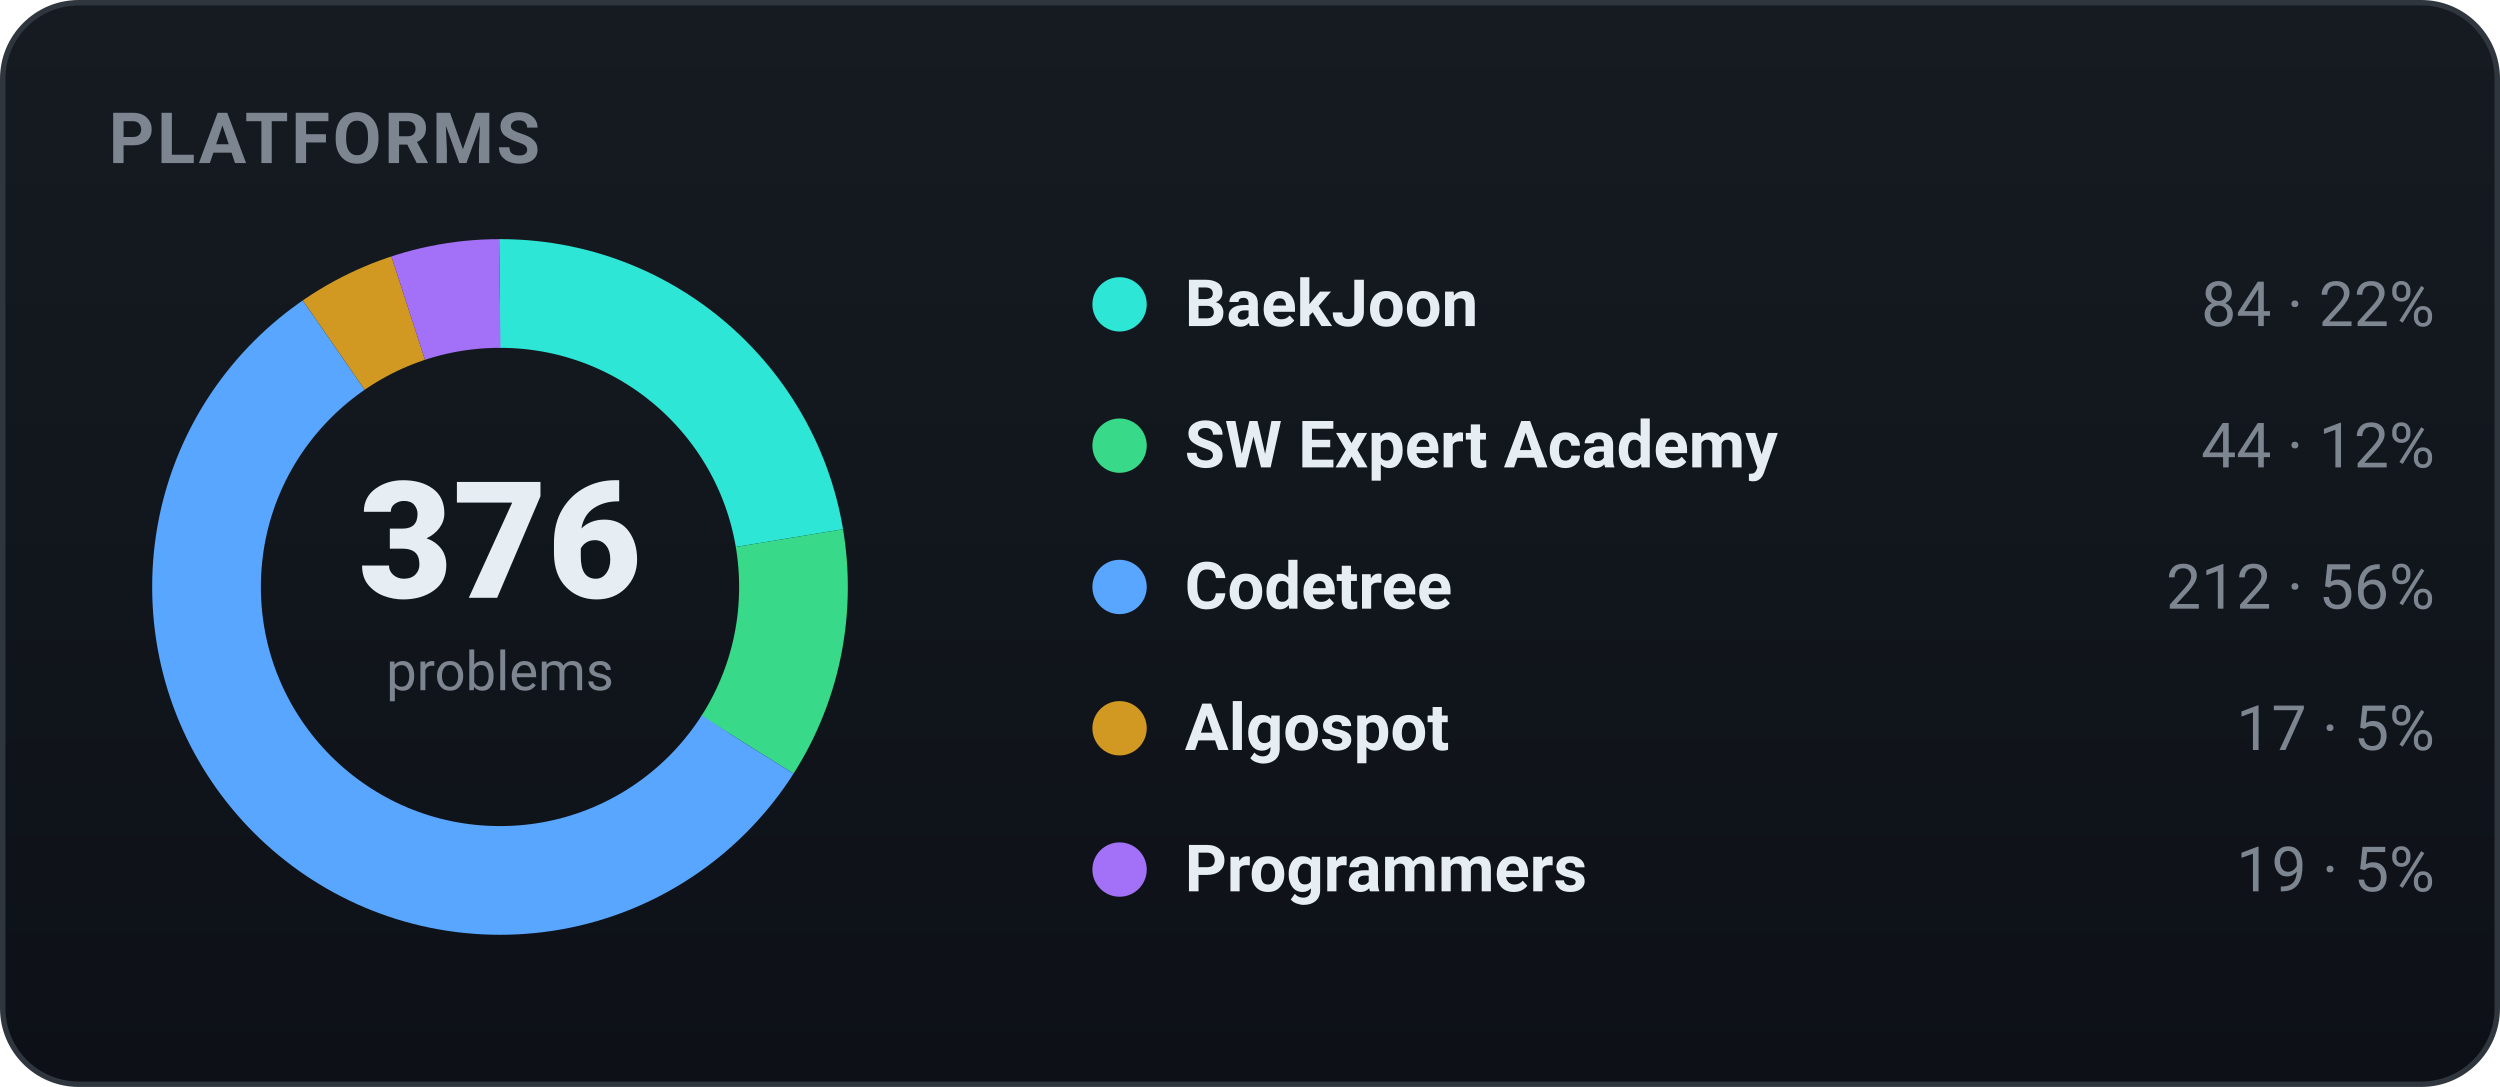
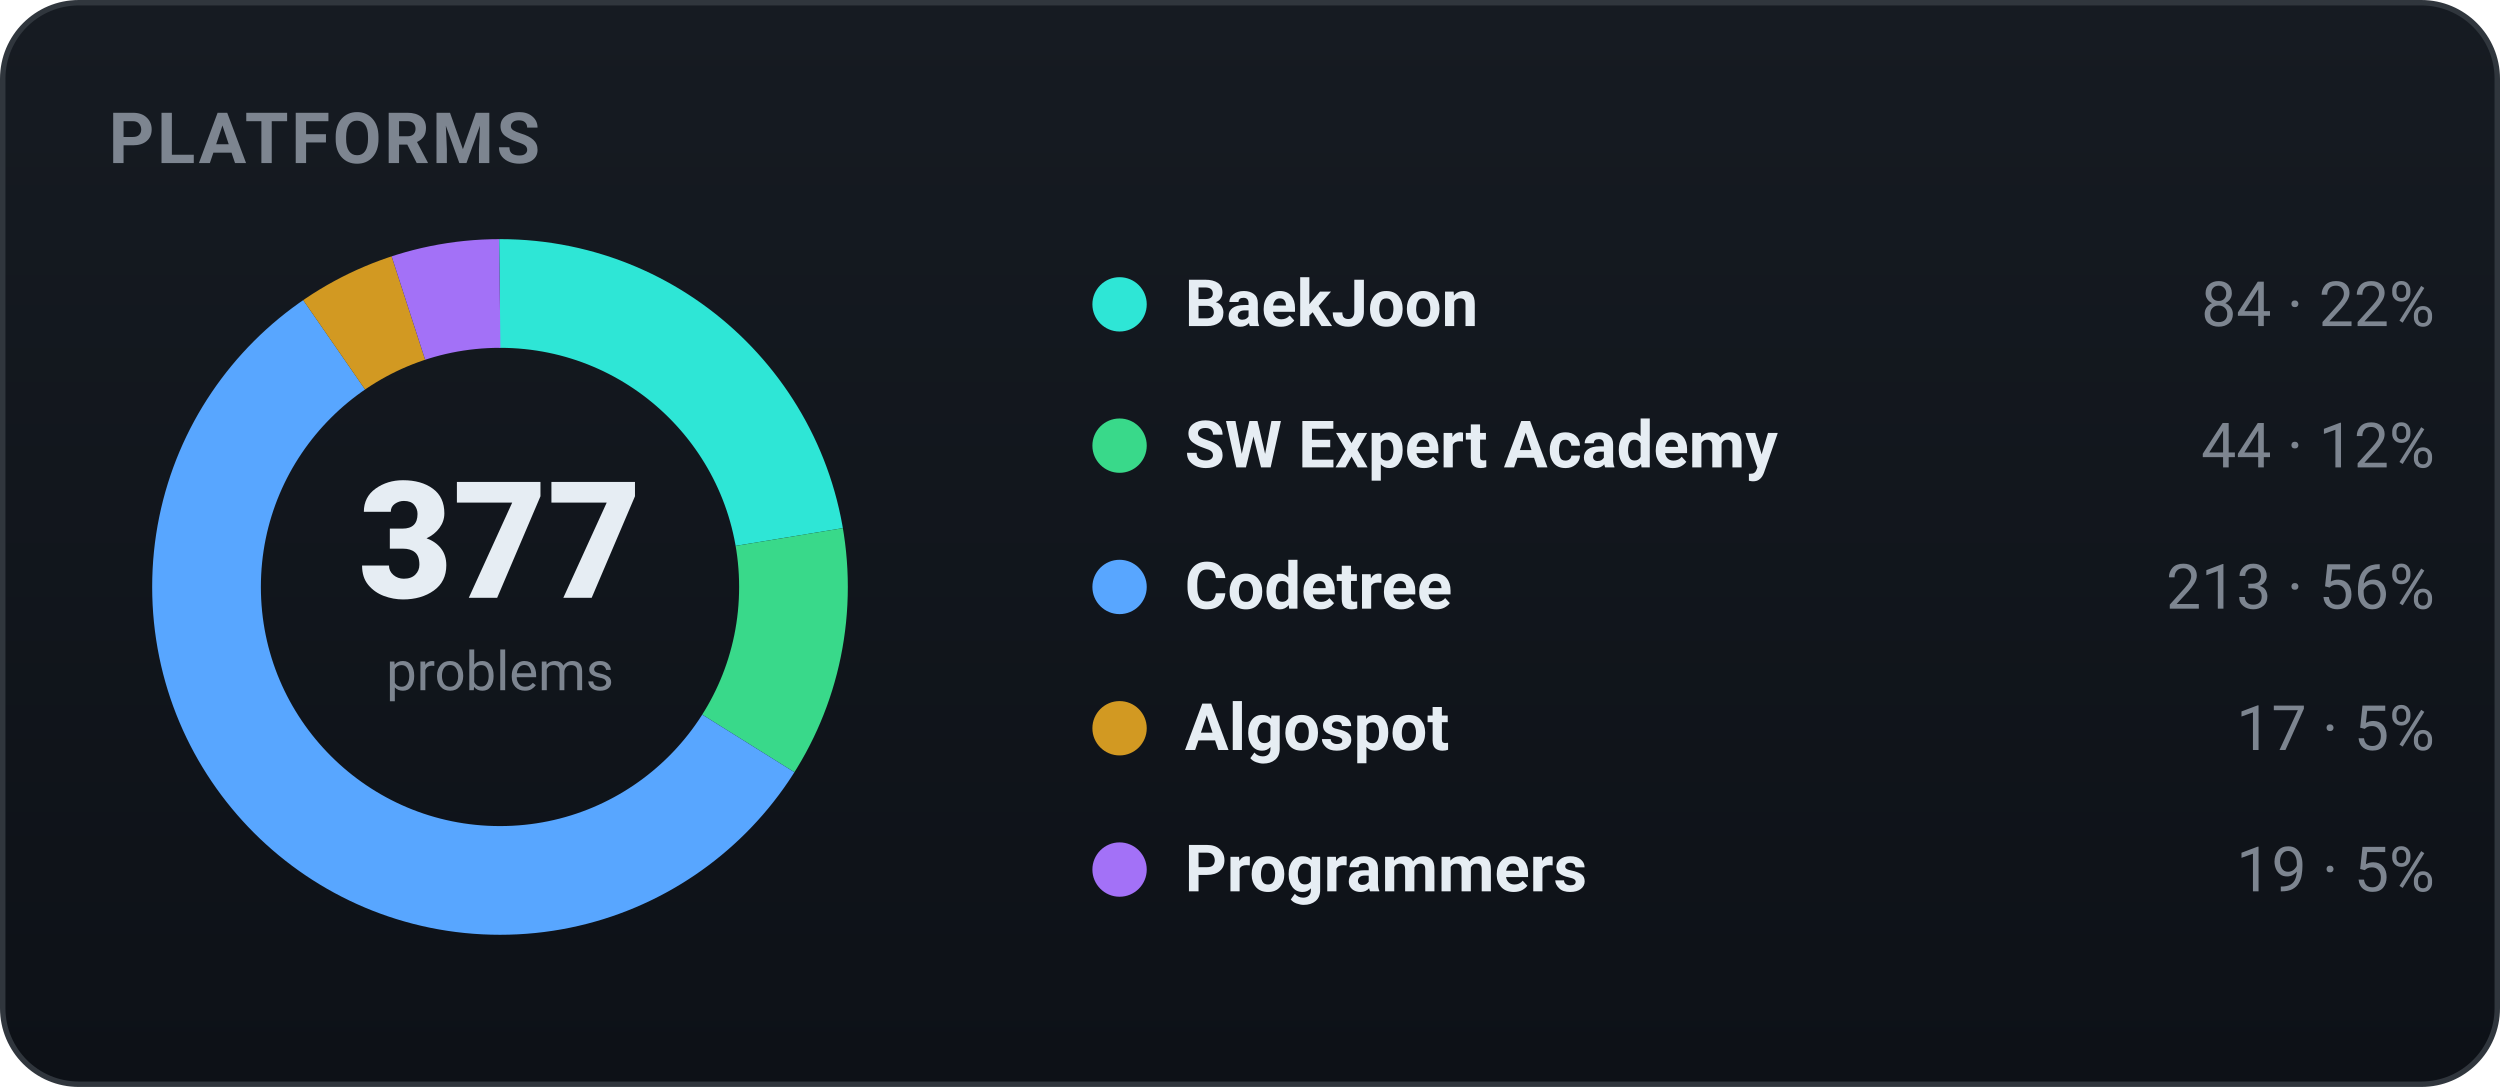
<svg xmlns="http://www.w3.org/2000/svg" width="460" height="200" viewBox="0 0 460 200" role="img" font-family="-apple-system,BlinkMacSystemFont,'Segoe UI',Roboto,'Apple SD Gothic Neo','Malgun Gothic',sans-serif">
  <defs>
    <linearGradient id="bgg" x1="0" y1="0" x2="0" y2="1">
      <stop offset="0" stop-color="#161b22" />
      <stop offset="1" stop-color="#0d1117" />
    </linearGradient>
  </defs>
  <rect x="0.5" y="0.5" width="459" height="199" rx="14" fill="url(#bgg)" stroke="#30363d" />
  <text x="20" y="30" font-family="-apple-system,BlinkMacSystemFont,'Segoe UI',Roboto,'Apple SD Gothic Neo','Malgun Gothic',sans-serif" font-size="13" font-weight="700" fill="#7d8590" letter-spacing="0.5">PLATFORMS</text>
-   <circle cx="92" cy="108" r="54" fill="none" stroke="#2ee6d6" stroke-width="20" stroke-dasharray="75.80 263.49" stroke-dashoffset="-0.00" transform="rotate(-90 92 108)" />
-   <circle cx="92" cy="108" r="54" fill="none" stroke="#39d98a" stroke-width="20" stroke-dasharray="39.70 299.59" stroke-dashoffset="-75.80" transform="rotate(-90 92 108)" />
-   <circle cx="92" cy="108" r="54" fill="none" stroke="#58a6ff" stroke-width="20" stroke-dasharray="191.30 147.99" stroke-dashoffset="-115.50" transform="rotate(-90 92 108)" />
-   <circle cx="92" cy="108" r="54" fill="none" stroke="#d29922" stroke-width="20" stroke-dasharray="15.34 323.95" stroke-dashoffset="-306.81" transform="rotate(-90 92 108)" />
-   <circle cx="92" cy="108" r="54" fill="none" stroke="#a371f7" stroke-width="20" stroke-dasharray="17.15 322.15" stroke-dashoffset="-322.15" transform="rotate(-90 92 108)" />
-   <text x="92" y="110" text-anchor="middle" font-size="30" font-weight="800" fill="#e6edf3">376</text>
+   <circle cx="92" cy="108" r="54" fill="none" stroke="#2ee6d6" stroke-width="20" stroke-dasharray="75.60 263.69" stroke-dashoffset="-0.00" transform="rotate(-90 92 108)" />
+   <circle cx="92" cy="108" r="54" fill="none" stroke="#39d98a" stroke-width="20" stroke-dasharray="39.60 299.69" stroke-dashoffset="-75.60" transform="rotate(-90 92 108)" />
+   <circle cx="92" cy="108" r="54" fill="none" stroke="#58a6ff" stroke-width="20" stroke-dasharray="191.70 147.60" stroke-dashoffset="-115.20" transform="rotate(-90 92 108)" />
+   <circle cx="92" cy="108" r="54" fill="none" stroke="#d29922" stroke-width="20" stroke-dasharray="15.30 323.99" stroke-dashoffset="-306.89" transform="rotate(-90 92 108)" />
+   <circle cx="92" cy="108" r="54" fill="none" stroke="#a371f7" stroke-width="20" stroke-dasharray="17.10 322.19" stroke-dashoffset="-322.19" transform="rotate(-90 92 108)" />
+   <text x="92" y="110" text-anchor="middle" font-size="30" font-weight="800" fill="#e6edf3">377</text>
  <text x="92" y="127" text-anchor="middle" font-size="10" fill="#7d8590">problems</text>
  <circle cx="206" cy="56" r="5" fill="#2ee6d6" />
  <text x="218" y="60" font-size="12" font-weight="600" fill="#e6edf3">BaekJoon</text>
  <text x="448" y="60" text-anchor="end" font-size="11.5" fill="#7d8590">84 · 22%</text>
  <circle cx="206" cy="82" r="5" fill="#39d98a" />
  <text x="218" y="86" font-size="12" font-weight="600" fill="#e6edf3">SW Expert Academy</text>
  <text x="448" y="86" text-anchor="end" font-size="11.5" fill="#7d8590">44 · 12%</text>
  <circle cx="206" cy="108" r="5" fill="#58a6ff" />
  <text x="218" y="112" font-size="12" font-weight="600" fill="#e6edf3">Codetree</text>
-   <text x="448" y="112" text-anchor="end" font-size="11.5" fill="#7d8590">212 · 56%</text>
+   <text x="448" y="112" text-anchor="end" font-size="11.5" fill="#7d8590">213 · 56%</text>
  <circle cx="206" cy="134" r="5" fill="#d29922" />
  <text x="218" y="138" font-size="12" font-weight="600" fill="#e6edf3">Algospot</text>
  <text x="448" y="138" text-anchor="end" font-size="11.5" fill="#7d8590">17 · 5%</text>
  <circle cx="206" cy="160" r="5" fill="#a371f7" />
  <text x="218" y="164" font-size="12" font-weight="600" fill="#e6edf3">Programmers</text>
  <text x="448" y="164" text-anchor="end" font-size="11.5" fill="#7d8590">19 · 5%</text>
</svg>
